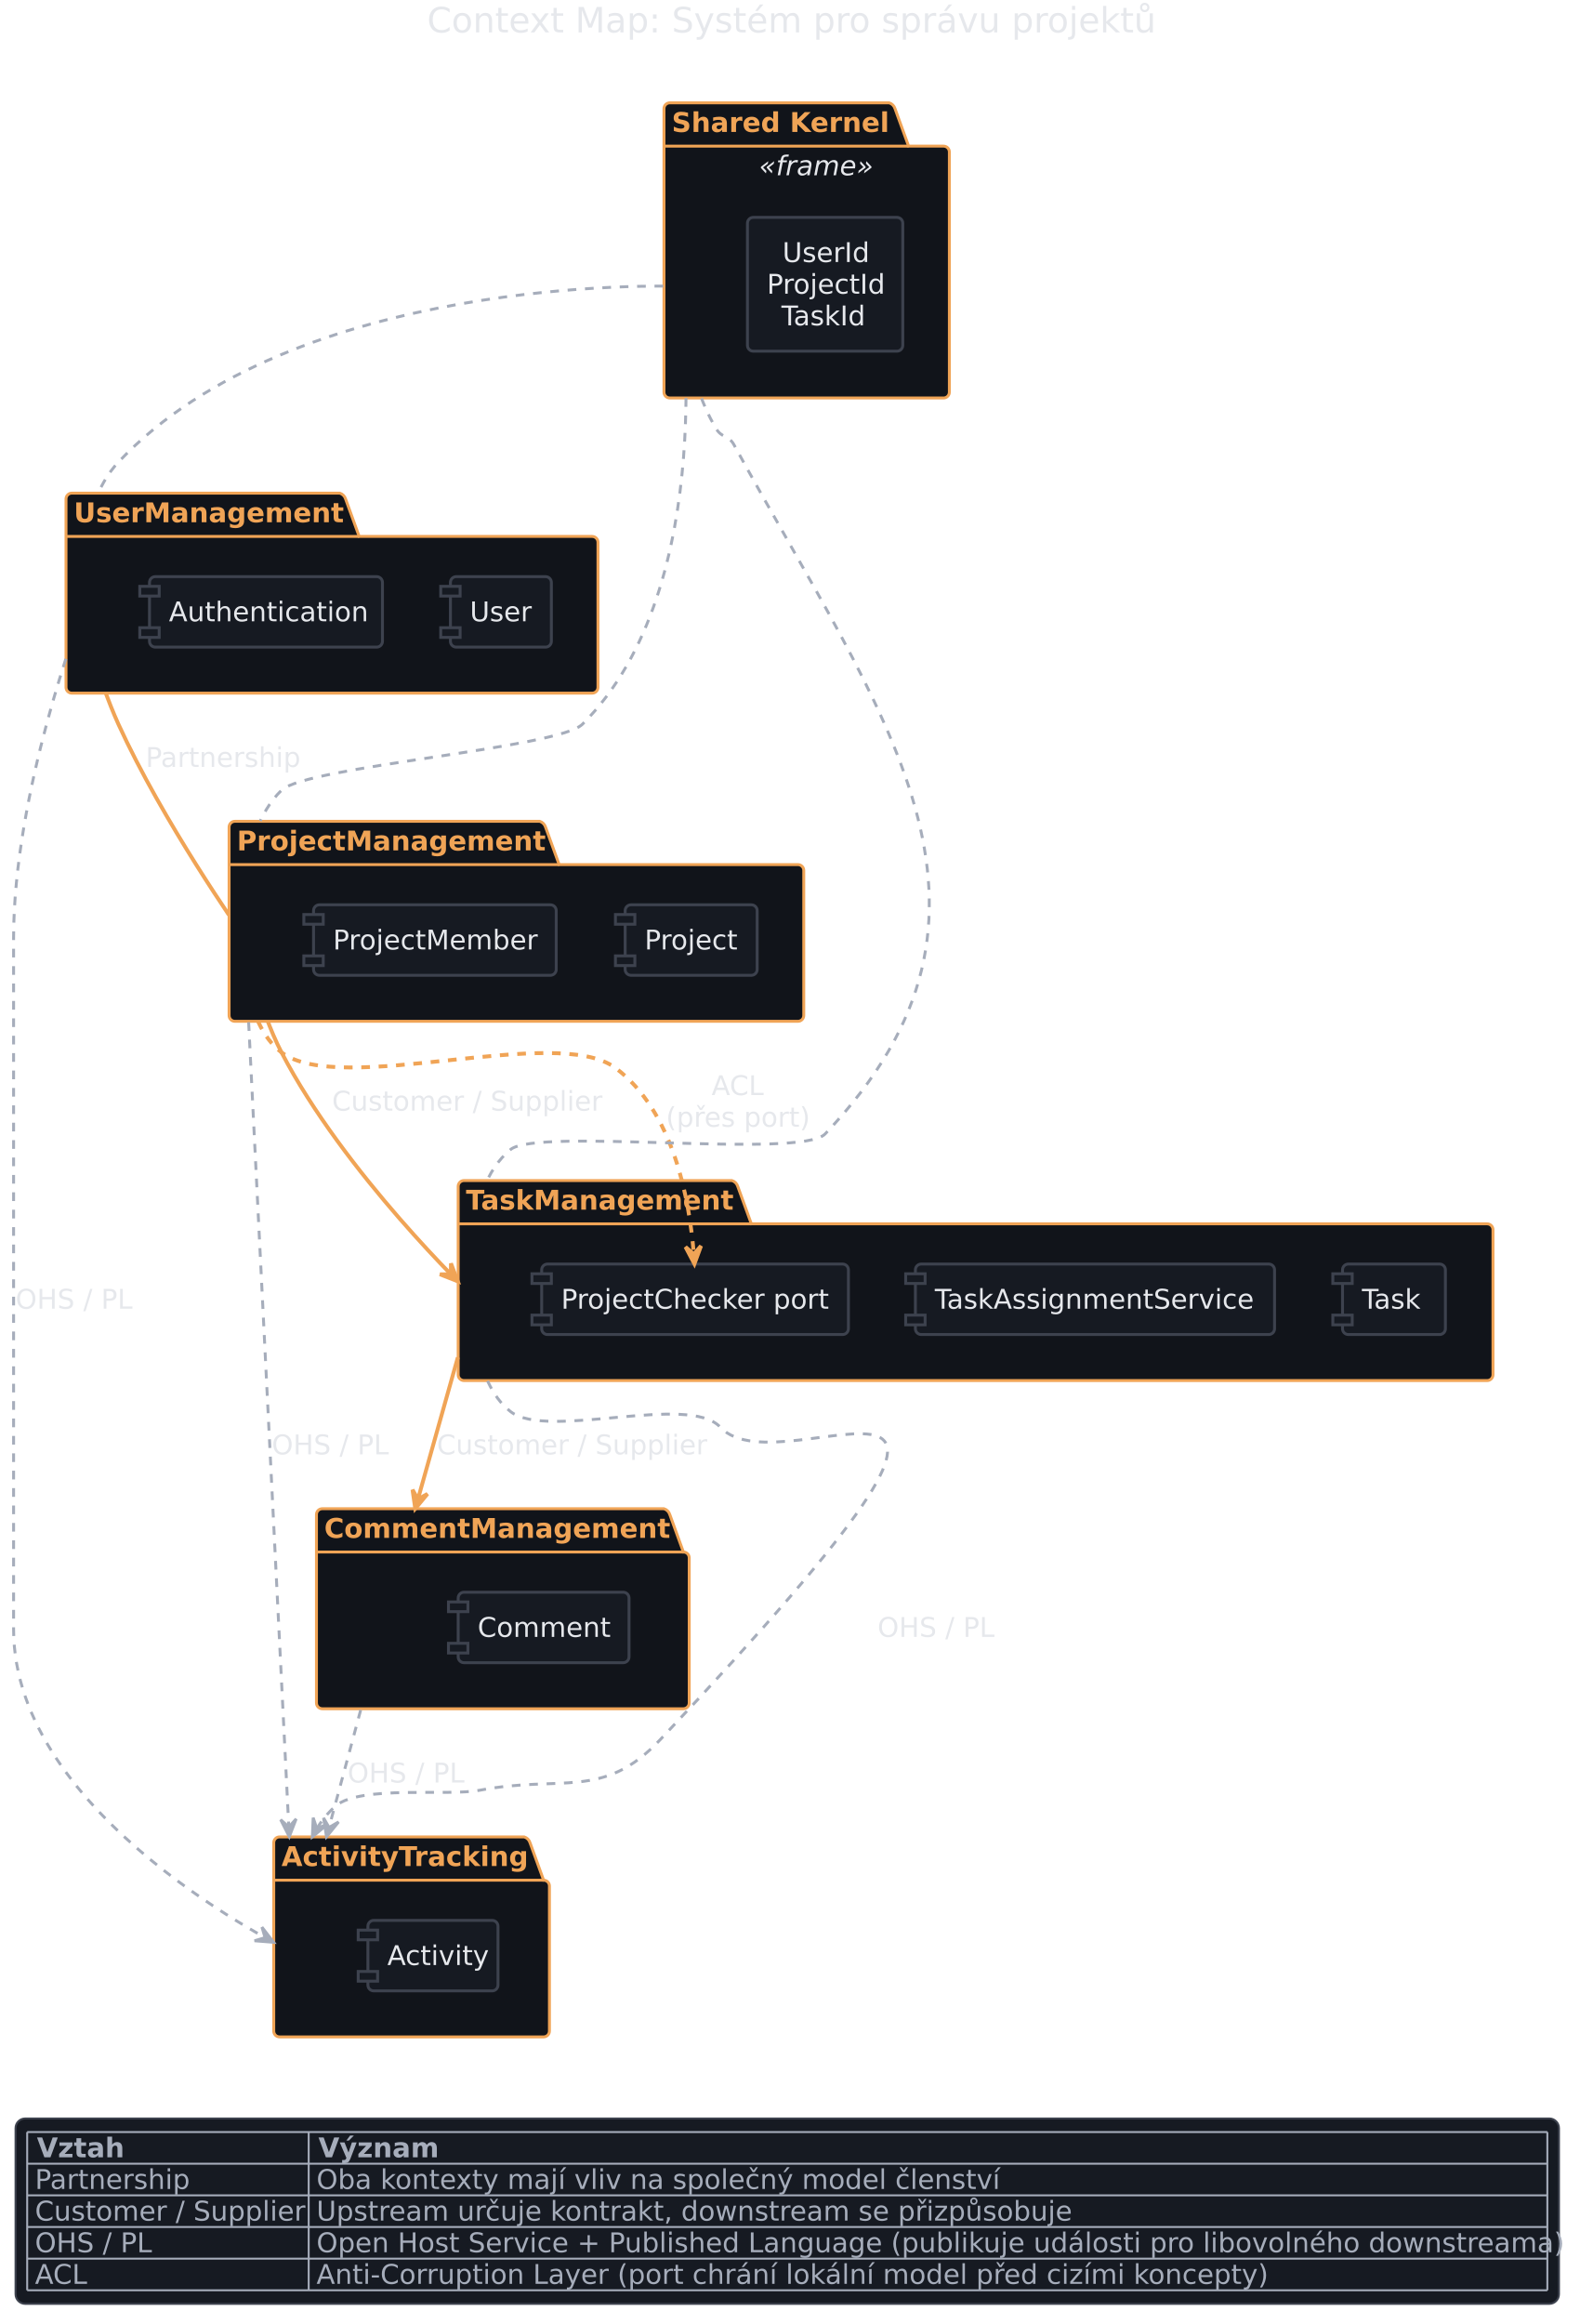
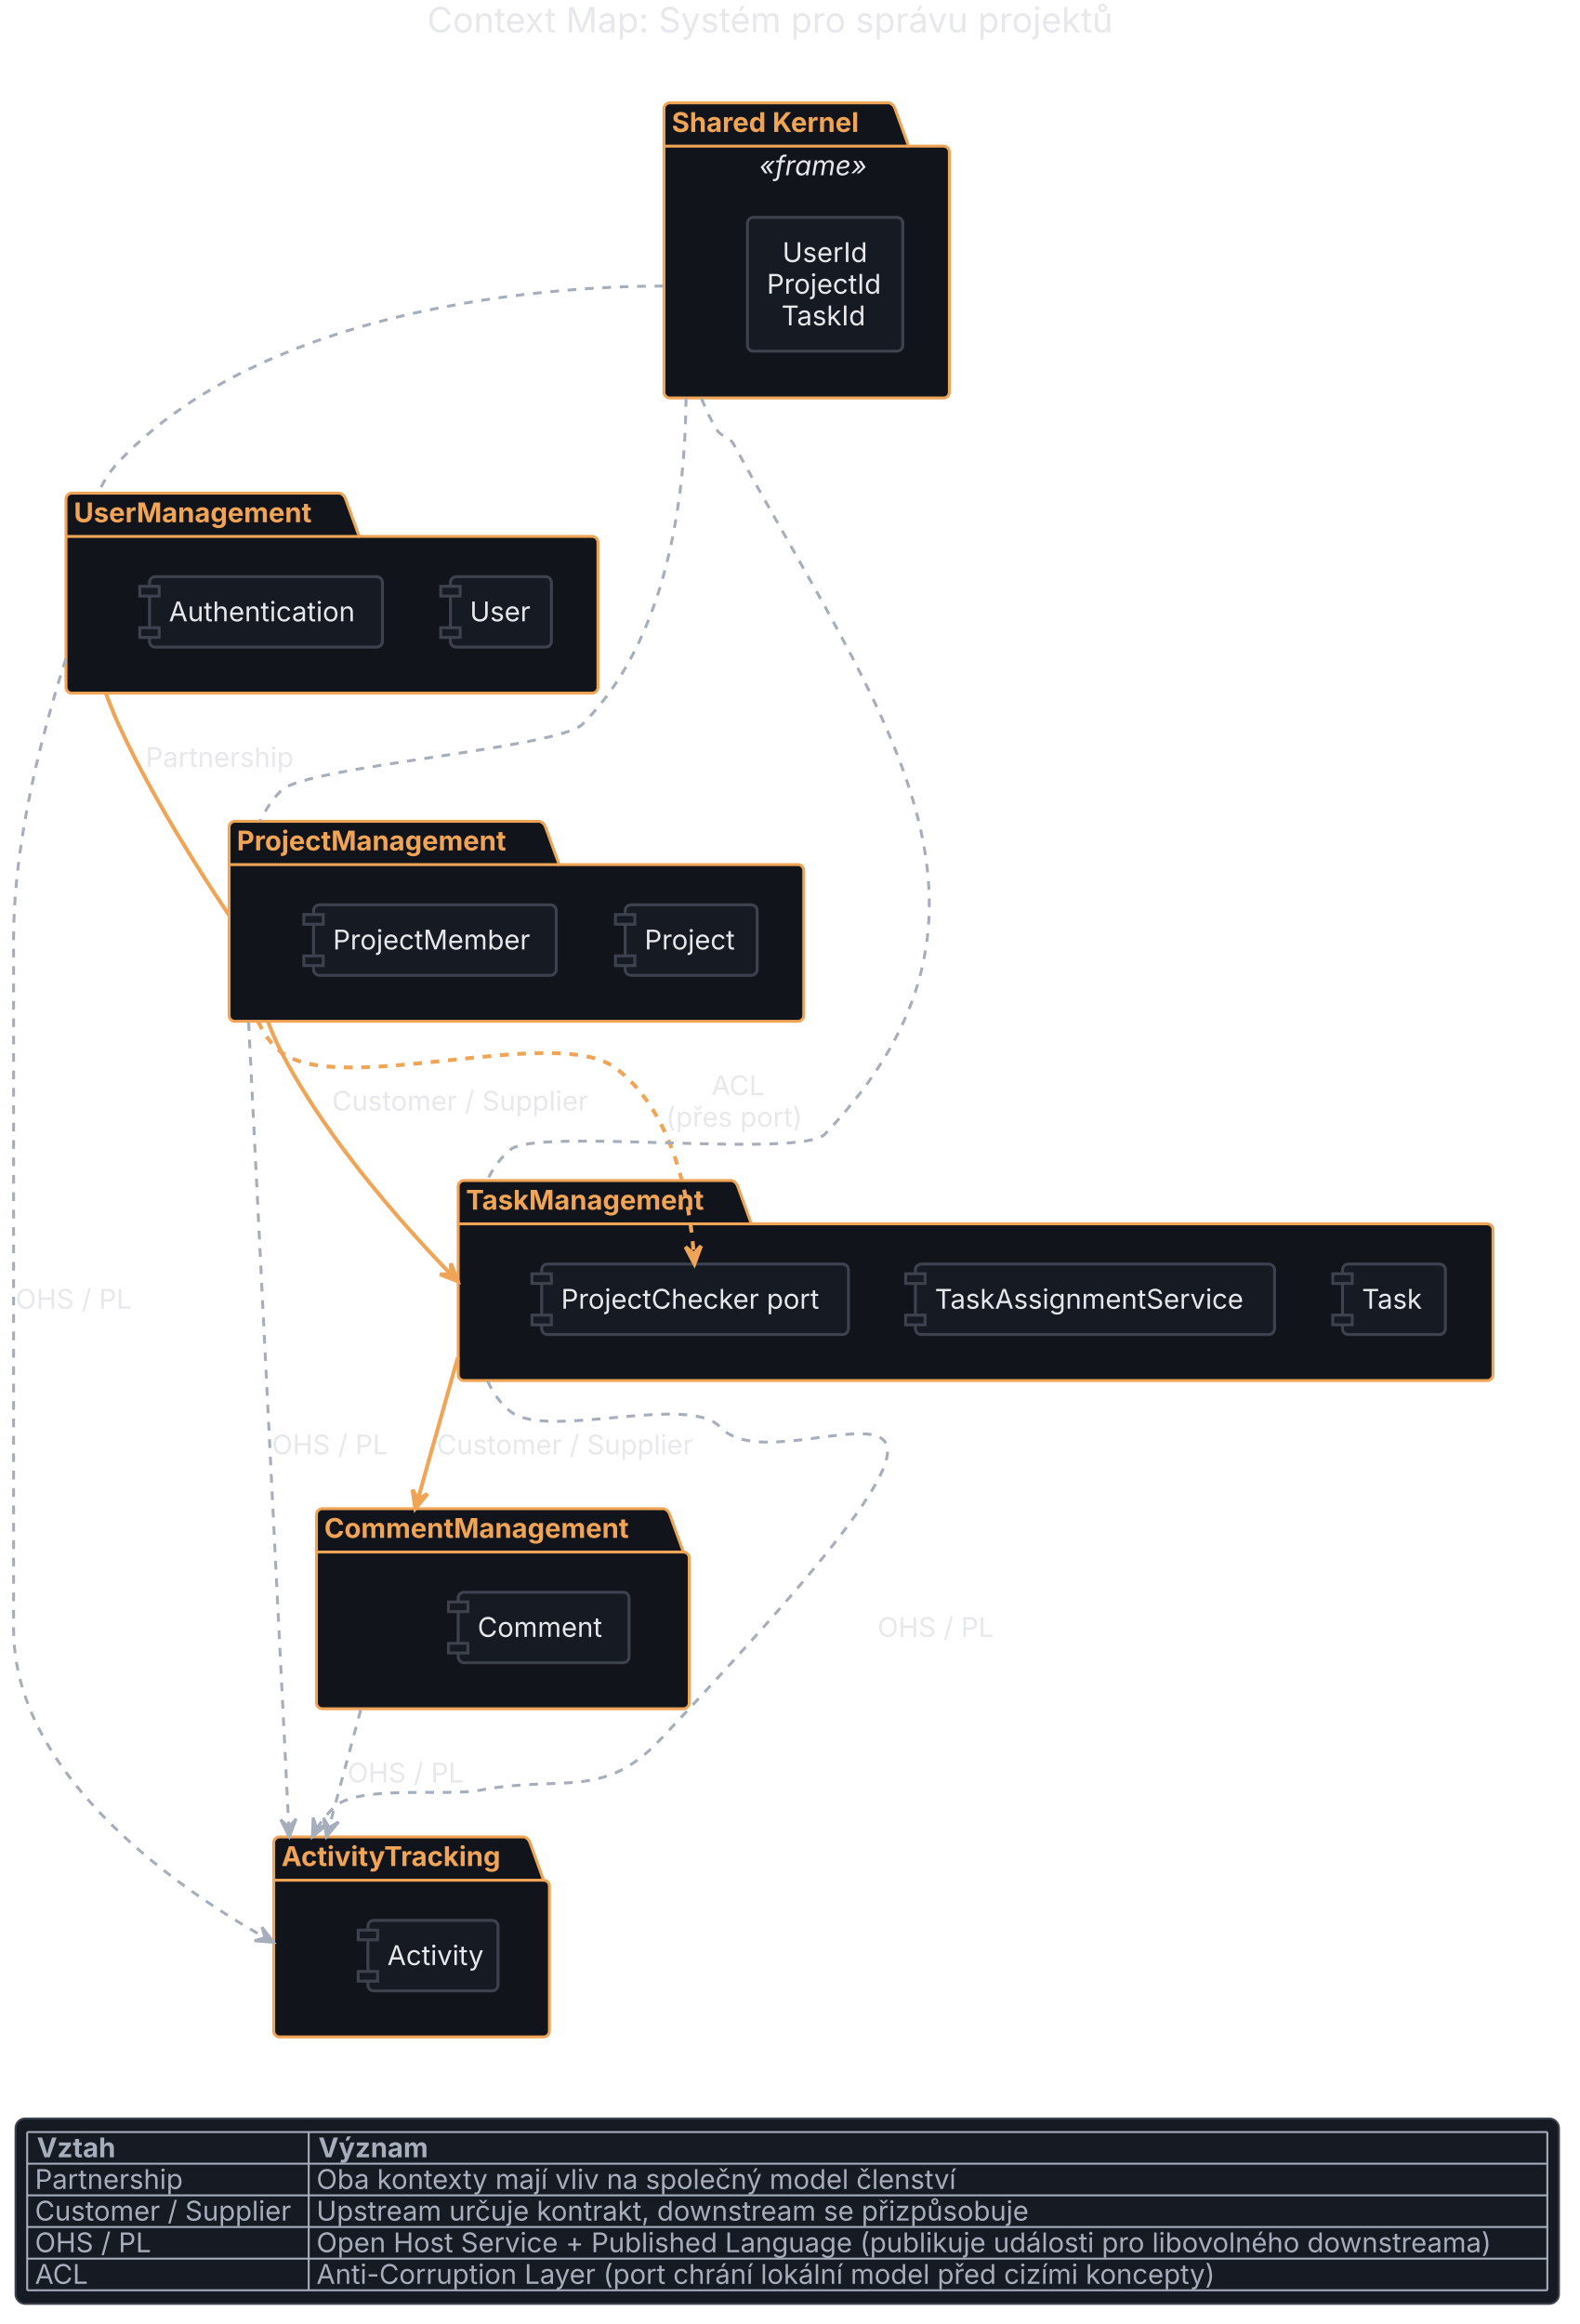
<svg xmlns="http://www.w3.org/2000/svg" contentScriptType="application/ecmascript" contentStyleType="text/css" height="1870.312px" preserveAspectRatio="none" style="width:1271px;height:1870px;background:#11141A;" version="1.1" viewBox="0 0 1271 1870" width="1271.875px" zoomAndPan="magnify">
  <defs />
  <g>
-     <text fill="#E6E8EC" font-family="DejaVu Sans" font-size="28.125" lengthAdjust="spacingAndGlyphs" textLength="581.25" x="343.75" y="26.106">Context Map: Systém pro správu projektů</text>
+     <text fill="#E6E8EC" font-family="Inter, ui-sans-serif, system-ui, -apple-system, sans-serif" font-size="28.125" lengthAdjust="spacingAndGlyphs" textLength="581.25" x="343.75" y="26.106">Context Map: Systém pro správu projektů</text>
    <path d="M539.062,82.739 L715.625,82.739 A7.031,7.031 0 0 1 720.312,87.427 L731.25,117.578 L759.375,117.578 A4.688,4.688 0 0 1 764.062,122.266 L764.062,315.552 A4.688,4.688 0 0 1 759.375,320.239 L539.062,320.239 A4.688,4.688 0 0 1 534.375,315.552 L534.375,87.427 A4.688,4.688 0 0 1 539.062,82.739 " fill="#11141A" style="stroke: #F0A456; stroke-width: 2.344;" />
    <line style="stroke: #F0A456; stroke-width: 2.344;" x1="534.375" x2="731.25" y1="117.578" y2="117.578" />
-     <text fill="#F0A456" font-family="DejaVu Sans" font-size="21.875" font-weight="bold" lengthAdjust="spacingAndGlyphs" textLength="176.562" x="540.625" y="106.169">Shared Kernel</text>
-     <text fill="#E6E8EC" font-family="DejaVu Sans" font-size="21.875" font-style="italic" lengthAdjust="spacingAndGlyphs" textLength="89.062" x="610.938" y="141.008">«frame»</text>
+     <text fill="#F0A456" font-family="Inter, ui-sans-serif, system-ui, -apple-system, sans-serif" font-size="21.875" font-weight="bold" lengthAdjust="spacingAndGlyphs" textLength="176.562" x="540.625" y="106.169">Shared Kernel</text>
+     <text fill="#E6E8EC" font-family="Inter, ui-sans-serif, system-ui, -apple-system, sans-serif" font-size="21.875" font-style="italic" lengthAdjust="spacingAndGlyphs" textLength="89.062" x="610.938" y="141.008">«frame»</text>
    <path d="M57.812,396.802 L273.438,396.802 A7.031,7.031 0 0 1 278.125,401.489 L289.062,431.641 L476.562,431.641 A4.688,4.688 0 0 1 481.25,436.328 L481.25,553.052 A4.688,4.688 0 0 1 476.562,557.739 L57.812,557.739 A4.688,4.688 0 0 1 53.125,553.052 L53.125,401.489 A4.688,4.688 0 0 1 57.812,396.802 " fill="#11141A" style="stroke: #F0A456; stroke-width: 2.344;" />
    <line style="stroke: #F0A456; stroke-width: 2.344;" x1="53.125" x2="289.062" y1="431.641" y2="431.641" />
-     <text fill="#F0A456" font-family="DejaVu Sans" font-size="21.875" font-weight="bold" lengthAdjust="spacingAndGlyphs" textLength="215.625" x="59.375" y="420.232">UserManagement</text>
+     <text fill="#F0A456" font-family="Inter, ui-sans-serif, system-ui, -apple-system, sans-serif" font-size="21.875" font-weight="bold" lengthAdjust="spacingAndGlyphs" textLength="215.625" x="59.375" y="420.232">UserManagement</text>
    <path d="M189.062,660.864 L434.375,660.864 A7.031,7.031 0 0 1 439.062,665.552 L450,695.703 L642.188,695.703 A4.688,4.688 0 0 1 646.875,700.391 L646.875,817.114 A4.688,4.688 0 0 1 642.188,821.802 L189.062,821.802 A4.688,4.688 0 0 1 184.375,817.114 L184.375,665.552 A4.688,4.688 0 0 1 189.062,660.864 " fill="#11141A" style="stroke: #F0A456; stroke-width: 2.344;" />
    <line style="stroke: #F0A456; stroke-width: 2.344;" x1="184.375" x2="450" y1="695.703" y2="695.703" />
-     <text fill="#F0A456" font-family="DejaVu Sans" font-size="21.875" font-weight="bold" lengthAdjust="spacingAndGlyphs" textLength="245.312" x="190.625" y="684.294">ProjectManagement</text>
+     <text fill="#F0A456" font-family="Inter, ui-sans-serif, system-ui, -apple-system, sans-serif" font-size="21.875" font-weight="bold" lengthAdjust="spacingAndGlyphs" textLength="245.312" x="190.625" y="684.294">ProjectManagement</text>
    <path d="M373.438,949.927 L589.062,949.927 A7.031,7.031 0 0 1 593.75,954.614 L604.688,984.766 L1196.875,984.766 A4.688,4.688 0 0 1 1201.562,989.453 L1201.562,1106.177 A4.688,4.688 0 0 1 1196.875,1110.864 L373.438,1110.864 A4.688,4.688 0 0 1 368.75,1106.177 L368.75,954.614 A4.688,4.688 0 0 1 373.438,949.927 " fill="#11141A" style="stroke: #F0A456; stroke-width: 2.344;" />
    <line style="stroke: #F0A456; stroke-width: 2.344;" x1="368.75" x2="604.688" y1="984.766" y2="984.766" />
-     <text fill="#F0A456" font-family="DejaVu Sans" font-size="21.875" font-weight="bold" lengthAdjust="spacingAndGlyphs" textLength="215.625" x="375" y="973.357">TaskManagement</text>
+     <text fill="#F0A456" font-family="Inter, ui-sans-serif, system-ui, -apple-system, sans-serif" font-size="21.875" font-weight="bold" lengthAdjust="spacingAndGlyphs" textLength="215.625" x="375" y="973.357">TaskManagement</text>
    <path d="M259.375,1213.989 L534.375,1213.989 A7.031,7.031 0 0 1 539.062,1218.677 L550,1248.828 L550,1248.828 A4.688,4.688 0 0 1 554.688,1253.516 L554.688,1370.239 A4.688,4.688 0 0 1 550,1374.927 L259.375,1374.927 A4.688,4.688 0 0 1 254.688,1370.239 L254.688,1218.677 A4.688,4.688 0 0 1 259.375,1213.989 " fill="#11141A" style="stroke: #F0A456; stroke-width: 2.344;" />
    <line style="stroke: #F0A456; stroke-width: 2.344;" x1="254.688" x2="550" y1="1248.828" y2="1248.828" />
-     <text fill="#F0A456" font-family="DejaVu Sans" font-size="21.875" font-weight="bold" lengthAdjust="spacingAndGlyphs" textLength="275" x="260.938" y="1237.419">CommentManagement</text>
+     <text fill="#F0A456" font-family="Inter, ui-sans-serif, system-ui, -apple-system, sans-serif" font-size="21.875" font-weight="bold" lengthAdjust="spacingAndGlyphs" textLength="275" x="260.938" y="1237.419">CommentManagement</text>
    <path d="M225,1478.052 L421.875,1478.052 A7.031,7.031 0 0 1 426.562,1482.739 L437.5,1512.891 L437.5,1512.891 A4.688,4.688 0 0 1 442.188,1517.578 L442.188,1634.302 A4.688,4.688 0 0 1 437.5,1638.989 L225,1638.989 A4.688,4.688 0 0 1 220.312,1634.302 L220.312,1482.739 A4.688,4.688 0 0 1 225,1478.052 " fill="#11141A" style="stroke: #F0A456; stroke-width: 2.344;" />
    <line style="stroke: #F0A456; stroke-width: 2.344;" x1="220.312" x2="437.5" y1="1512.891" y2="1512.891" />
-     <text fill="#F0A456" font-family="DejaVu Sans" font-size="21.875" font-weight="bold" lengthAdjust="spacingAndGlyphs" textLength="196.875" x="226.562" y="1501.482">ActivityTracking</text>
+     <text fill="#F0A456" font-family="Inter, ui-sans-serif, system-ui, -apple-system, sans-serif" font-size="21.875" font-weight="bold" lengthAdjust="spacingAndGlyphs" textLength="196.875" x="226.562" y="1501.482">ActivityTracking</text>
    <rect fill="#161A22" height="107.642" rx="4.688" ry="4.688" style="stroke: #3D424E; stroke-width: 2.344;" width="125" x="601.562" y="174.927" />
-     <text fill="#E6E8EC" font-family="DejaVu Sans" font-size="21.875" lengthAdjust="spacingAndGlyphs" textLength="68.75" x="629.688" y="210.857">UserId</text>
-     <text fill="#E6E8EC" font-family="DejaVu Sans" font-size="21.875" lengthAdjust="spacingAndGlyphs" textLength="93.75" x="617.188" y="236.321">ProjectId</text>
-     <text fill="#E6E8EC" font-family="DejaVu Sans" font-size="21.875" lengthAdjust="spacingAndGlyphs" textLength="70.312" x="628.906" y="261.784">TaskId</text>
+     <text fill="#E6E8EC" font-family="Inter, ui-sans-serif, system-ui, -apple-system, sans-serif" font-size="21.875" lengthAdjust="spacingAndGlyphs" textLength="68.75" x="629.688" y="210.857">UserId</text>
+     <text fill="#E6E8EC" font-family="Inter, ui-sans-serif, system-ui, -apple-system, sans-serif" font-size="21.875" lengthAdjust="spacingAndGlyphs" textLength="93.75" x="617.188" y="236.321">ProjectId</text>
+     <text fill="#E6E8EC" font-family="Inter, ui-sans-serif, system-ui, -apple-system, sans-serif" font-size="21.875" lengthAdjust="spacingAndGlyphs" textLength="70.312" x="628.906" y="261.784">TaskId</text>
    <rect fill="#161A22" height="56.714" rx="4.688" ry="4.688" style="stroke: #3D424E; stroke-width: 2.344;" width="81.25" x="362.5" y="463.989" />
    <rect fill="#161A22" height="7.812" style="stroke: #3D424E; stroke-width: 2.344;" width="15.625" x="354.688" y="471.802" />
    <rect fill="#161A22" height="7.812" style="stroke: #3D424E; stroke-width: 2.344;" width="15.625" x="354.688" y="505.078" />
-     <text fill="#E6E8EC" font-family="DejaVu Sans" font-size="21.875" lengthAdjust="spacingAndGlyphs" textLength="50" x="378.125" y="499.919">User</text>
+     <text fill="#E6E8EC" font-family="Inter, ui-sans-serif, system-ui, -apple-system, sans-serif" font-size="21.875" lengthAdjust="spacingAndGlyphs" textLength="50" x="378.125" y="499.919">User</text>
    <rect fill="#161A22" height="56.714" rx="4.688" ry="4.688" style="stroke: #3D424E; stroke-width: 2.344;" width="187.5" x="120.312" y="463.989" />
    <rect fill="#161A22" height="7.812" style="stroke: #3D424E; stroke-width: 2.344;" width="15.625" x="112.5" y="471.802" />
    <rect fill="#161A22" height="7.812" style="stroke: #3D424E; stroke-width: 2.344;" width="15.625" x="112.5" y="505.078" />
-     <text fill="#E6E8EC" font-family="DejaVu Sans" font-size="21.875" lengthAdjust="spacingAndGlyphs" textLength="156.25" x="135.938" y="499.919">Authentication</text>
+     <text fill="#E6E8EC" font-family="Inter, ui-sans-serif, system-ui, -apple-system, sans-serif" font-size="21.875" lengthAdjust="spacingAndGlyphs" textLength="156.25" x="135.938" y="499.919">Authentication</text>
    <rect fill="#161A22" height="56.714" rx="4.688" ry="4.688" style="stroke: #3D424E; stroke-width: 2.344;" width="106.25" x="503.125" y="728.052" />
    <rect fill="#161A22" height="7.812" style="stroke: #3D424E; stroke-width: 2.344;" width="15.625" x="495.312" y="735.864" />
    <rect fill="#161A22" height="7.812" style="stroke: #3D424E; stroke-width: 2.344;" width="15.625" x="495.312" y="769.141" />
-     <text fill="#E6E8EC" font-family="DejaVu Sans" font-size="21.875" lengthAdjust="spacingAndGlyphs" textLength="75" x="518.75" y="763.982">Project</text>
+     <text fill="#E6E8EC" font-family="Inter, ui-sans-serif, system-ui, -apple-system, sans-serif" font-size="21.875" lengthAdjust="spacingAndGlyphs" textLength="75" x="518.75" y="763.982">Project</text>
    <rect fill="#161A22" height="56.714" rx="4.688" ry="4.688" style="stroke: #3D424E; stroke-width: 2.344;" width="195.312" x="252.344" y="728.052" />
    <rect fill="#161A22" height="7.812" style="stroke: #3D424E; stroke-width: 2.344;" width="15.625" x="244.531" y="735.864" />
    <rect fill="#161A22" height="7.812" style="stroke: #3D424E; stroke-width: 2.344;" width="15.625" x="244.531" y="769.141" />
-     <text fill="#E6E8EC" font-family="DejaVu Sans" font-size="21.875" lengthAdjust="spacingAndGlyphs" textLength="164.062" x="267.969" y="763.982">ProjectMember</text>
+     <text fill="#E6E8EC" font-family="Inter, ui-sans-serif, system-ui, -apple-system, sans-serif" font-size="21.875" lengthAdjust="spacingAndGlyphs" textLength="164.062" x="267.969" y="763.982">ProjectMember</text>
    <rect fill="#161A22" height="56.714" rx="4.688" ry="4.688" style="stroke: #3D424E; stroke-width: 2.344;" width="82.812" x="1080.469" y="1017.114" />
    <rect fill="#161A22" height="7.812" style="stroke: #3D424E; stroke-width: 2.344;" width="15.625" x="1072.656" y="1024.927" />
    <rect fill="#161A22" height="7.812" style="stroke: #3D424E; stroke-width: 2.344;" width="15.625" x="1072.656" y="1058.203" />
-     <text fill="#E6E8EC" font-family="DejaVu Sans" font-size="21.875" lengthAdjust="spacingAndGlyphs" textLength="51.562" x="1096.094" y="1053.044">Task</text>
+     <text fill="#E6E8EC" font-family="Inter, ui-sans-serif, system-ui, -apple-system, sans-serif" font-size="21.875" lengthAdjust="spacingAndGlyphs" textLength="51.562" x="1096.094" y="1053.044">Task</text>
    <rect fill="#161A22" height="56.714" rx="4.688" ry="4.688" style="stroke: #3D424E; stroke-width: 2.344;" width="289.062" x="736.719" y="1017.114" />
    <rect fill="#161A22" height="7.812" style="stroke: #3D424E; stroke-width: 2.344;" width="15.625" x="728.906" y="1024.927" />
    <rect fill="#161A22" height="7.812" style="stroke: #3D424E; stroke-width: 2.344;" width="15.625" x="728.906" y="1058.203" />
-     <text fill="#E6E8EC" font-family="DejaVu Sans" font-size="21.875" lengthAdjust="spacingAndGlyphs" textLength="257.812" x="752.344" y="1053.044">TaskAssignmentService</text>
+     <text fill="#E6E8EC" font-family="Inter, ui-sans-serif, system-ui, -apple-system, sans-serif" font-size="21.875" lengthAdjust="spacingAndGlyphs" textLength="257.812" x="752.344" y="1053.044">TaskAssignmentService</text>
    <rect fill="#161A22" height="56.714" rx="4.688" ry="4.688" style="stroke: #3D424E; stroke-width: 2.344;" width="246.875" x="435.938" y="1017.114" />
    <rect fill="#161A22" height="7.812" style="stroke: #3D424E; stroke-width: 2.344;" width="15.625" x="428.125" y="1024.927" />
    <rect fill="#161A22" height="7.812" style="stroke: #3D424E; stroke-width: 2.344;" width="15.625" x="428.125" y="1058.203" />
-     <text fill="#E6E8EC" font-family="DejaVu Sans" font-size="21.875" lengthAdjust="spacingAndGlyphs" textLength="215.625" x="451.562" y="1053.044">ProjectChecker port</text>
+     <text fill="#E6E8EC" font-family="Inter, ui-sans-serif, system-ui, -apple-system, sans-serif" font-size="21.875" lengthAdjust="spacingAndGlyphs" textLength="215.625" x="451.562" y="1053.044">ProjectChecker port</text>
    <rect fill="#161A22" height="56.714" rx="4.688" ry="4.688" style="stroke: #3D424E; stroke-width: 2.344;" width="137.5" x="368.75" y="1281.177" />
    <rect fill="#161A22" height="7.812" style="stroke: #3D424E; stroke-width: 2.344;" width="15.625" x="360.938" y="1288.989" />
    <rect fill="#161A22" height="7.812" style="stroke: #3D424E; stroke-width: 2.344;" width="15.625" x="360.938" y="1322.266" />
-     <text fill="#E6E8EC" font-family="DejaVu Sans" font-size="21.875" lengthAdjust="spacingAndGlyphs" textLength="106.25" x="384.375" y="1317.107">Comment</text>
+     <text fill="#E6E8EC" font-family="Inter, ui-sans-serif, system-ui, -apple-system, sans-serif" font-size="21.875" lengthAdjust="spacingAndGlyphs" textLength="106.25" x="384.375" y="1317.107">Comment</text>
    <rect fill="#161A22" height="56.714" rx="4.688" ry="4.688" style="stroke: #3D424E; stroke-width: 2.344;" width="104.688" x="296.094" y="1545.239" />
    <rect fill="#161A22" height="7.812" style="stroke: #3D424E; stroke-width: 2.344;" width="15.625" x="288.281" y="1553.052" />
    <rect fill="#161A22" height="7.812" style="stroke: #3D424E; stroke-width: 2.344;" width="15.625" x="288.281" y="1586.328" />
-     <text fill="#E6E8EC" font-family="DejaVu Sans" font-size="21.875" lengthAdjust="spacingAndGlyphs" textLength="73.438" x="311.719" y="1581.169">Activity</text>
+     <text fill="#E6E8EC" font-family="Inter, ui-sans-serif, system-ui, -apple-system, sans-serif" font-size="21.875" lengthAdjust="spacingAndGlyphs" textLength="73.438" x="311.719" y="1581.169">Activity</text>
    <path d="M85.214,557.906 C85.271,558.06 85.327,558.214 85.384,558.368 C85.497,558.676 85.611,558.983 85.725,559.291 C85.953,559.906 86.183,560.521 86.414,561.136 C87.339,563.595 88.286,566.049 89.255,568.483 C91.193,573.352 93.217,578.142 95.312,582.739 C113.141,621.849 137.527,663.395 157.935,695.843 C168.14,712.066 177.349,726.015 184.247,736.247 " fill="none" id="UM-PM" style="stroke: #F0A456; stroke-width: 3.125;" />
-     <text fill="#E6E8EC" font-family="DejaVu Sans" font-size="21.875" lengthAdjust="spacingAndGlyphs" textLength="123.438" x="117.188" y="617.107">Partnership</text>
+     <text fill="#E6E8EC" font-family="Inter, ui-sans-serif, system-ui, -apple-system, sans-serif" font-size="21.875" lengthAdjust="spacingAndGlyphs" textLength="123.438" x="117.188" y="617.107">Partnership</text>
    <path d="M215.536,821.876 C216.003,823.098 216.479,824.32 216.963,825.539 C217.931,827.977 218.932,830.405 219.966,832.808 C222.035,837.613 224.234,842.317 226.562,846.802 C251.797,895.411 289.664,943.864 321.615,980.538 C337.591,998.875 352.087,1014.267 362.786,1025.262 C364.124,1026.636 365.402,1027.941 366.616,1029.175 C367.223,1029.792 367.814,1030.391 368.389,1030.972 " fill="none" id="PM-&gt;TM" style="stroke: #F0A456; stroke-width: 3.125;" />
    <polygon fill="#F0A456" points="368.389,1030.972,362.943,1016.579,362.895,1025.418,354.056,1025.37,368.389,1030.972" style="stroke: #F0A456; stroke-width: 3.125;" />
-     <text fill="#E6E8EC" font-family="DejaVu Sans" font-size="21.875" lengthAdjust="spacingAndGlyphs" textLength="214.062" x="267.188" y="893.669">Customer / Supplier</text>
+     <text fill="#E6E8EC" font-family="Inter, ui-sans-serif, system-ui, -apple-system, sans-serif" font-size="21.875" lengthAdjust="spacingAndGlyphs" textLength="214.062" x="267.188" y="893.669">Customer / Supplier</text>
    <path d="M368.472,1092.198 C368.255,1092.968 368.037,1093.746 367.816,1094.53 C367.375,1096.098 366.925,1097.693 366.469,1099.314 C365.557,1102.556 364.616,1105.899 363.65,1109.328 C361.719,1116.188 359.691,1123.395 357.597,1130.834 C353.409,1145.711 348.961,1161.515 344.514,1177.317 C342.29,1185.219 340.066,1193.12 337.875,1200.905 C336.779,1204.797 335.692,1208.661 334.617,1212.481 C334.483,1212.958 334.348,1213.435 334.214,1213.911 " fill="none" id="TM-&gt;CM" style="stroke: #F0A456; stroke-width: 3.125;" />
    <polygon fill="#F0A456" points="334.214,1213.911,344.04,1202.068,336.331,1206.391,332.008,1198.681,334.214,1213.911" style="stroke: #F0A456; stroke-width: 3.125;" />
-     <text fill="#E6E8EC" font-family="DejaVu Sans" font-size="21.875" lengthAdjust="spacingAndGlyphs" textLength="214.062" x="351.562" y="1170.232">Customer / Supplier</text>
+     <text fill="#E6E8EC" font-family="Inter, ui-sans-serif, system-ui, -apple-system, sans-serif" font-size="21.875" lengthAdjust="spacingAndGlyphs" textLength="214.062" x="351.562" y="1170.232">Customer / Supplier</text>
    <path d="M207.703,821.859 C207.768,822.003 207.833,822.148 207.899,822.292 C208.031,822.58 208.164,822.868 208.298,823.155 C212.607,832.336 218.504,840.704 226.562,846.802 C274.234,882.88 447.406,823.536 495.312,859.302 C542.156,894.27 554.953,965.833 558.328,1008.786 " fill="none" id="PM-&gt;PC" style="stroke: #F0A456; stroke-width: 3.125; stroke-dasharray: 7.0,7.0;" />
    <polygon fill="#F0A456" points="558.875,1016.974,564.187,1002.531,558.361,1009.178,551.714,1003.353,558.875,1016.974" style="stroke: #F0A456; stroke-width: 3.125;" />
-     <text fill="#E6E8EC" font-family="DejaVu Sans" font-size="21.875" lengthAdjust="spacingAndGlyphs" textLength="40.625" x="572.656" y="881.169">ACL</text>
-     <text fill="#E6E8EC" font-family="DejaVu Sans" font-size="21.875" lengthAdjust="spacingAndGlyphs" textLength="114.062" x="535.938" y="906.633">(přes port)</text>
+     <text fill="#E6E8EC" font-family="Inter, ui-sans-serif, system-ui, -apple-system, sans-serif" font-size="21.875" lengthAdjust="spacingAndGlyphs" textLength="40.625" x="572.656" y="881.169">ACL</text>
+     <text fill="#E6E8EC" font-family="Inter, ui-sans-serif, system-ui, -apple-system, sans-serif" font-size="21.875" lengthAdjust="spacingAndGlyphs" textLength="114.062" x="535.938" y="906.633">(přes port)</text>
    <path d="M52.991,530.163 C52.901,530.442 52.81,530.723 52.72,531.005 C52.538,531.569 52.355,532.138 52.171,532.712 C50.699,537.308 49.154,542.24 47.562,547.468 C44.376,557.924 41,569.568 37.637,582.089 C24.184,632.173 10.938,696.294 10.938,754.614 C10.938,754.614 10.938,754.614 10.938,1310.864 C10.938,1386.458 65.82,1450.852 121.561,1496.759 C149.431,1519.712 177.515,1538.043 199.061,1550.841 C204.447,1554.04 209.425,1556.894 213.888,1559.388 C216.12,1560.634 218.224,1561.791 220.185,1562.856 " fill="none" id="UM-&gt;AT" style="stroke: #A6ADBB; stroke-width: 2.344; stroke-dasharray: 7.0,7.0;" />
    <polygon fill="#A6ADBB" points="220.185,1562.856,210.809,1550.653,213.319,1559.128,204.844,1561.639,220.185,1562.856" style="stroke: #A6ADBB; stroke-width: 2.344;" />
-     <text fill="#E6E8EC" font-family="DejaVu Sans" font-size="21.875" lengthAdjust="spacingAndGlyphs" textLength="92.188" x="12.5" y="1053.044">OHS / PL</text>
+     <text fill="#E6E8EC" font-family="Inter, ui-sans-serif, system-ui, -apple-system, sans-serif" font-size="21.875" lengthAdjust="spacingAndGlyphs" textLength="92.188" x="12.5" y="1053.044">OHS / PL</text>
    <path d="M200.102,822.516 C200.147,823.413 200.192,824.317 200.238,825.229 C200.42,828.878 200.608,832.65 200.803,836.542 C201.58,852.107 202.451,869.569 203.398,888.547 C207.188,964.458 212.188,1064.637 217.188,1164.812 C222.188,1264.986 227.188,1365.158 230.977,1441.056 C231.45,1450.543 231.905,1459.651 232.338,1468.332 C232.447,1470.503 232.554,1472.647 232.659,1474.763 C232.712,1475.821 232.765,1476.872 232.817,1477.917 " fill="none" id="PM-&gt;AT" style="stroke: #A6ADBB; stroke-width: 2.344; stroke-dasharray: 7.0,7.0;" />
    <polygon fill="#A6ADBB" points="232.817,1477.917,238.358,1463.56,232.427,1470.114,225.873,1464.183,232.817,1477.917" style="stroke: #A6ADBB; stroke-width: 2.344;" />
-     <text fill="#E6E8EC" font-family="DejaVu Sans" font-size="21.875" lengthAdjust="spacingAndGlyphs" textLength="92.188" x="218.75" y="1170.232">OHS / PL</text>
+     <text fill="#E6E8EC" font-family="Inter, ui-sans-serif, system-ui, -apple-system, sans-serif" font-size="21.875" lengthAdjust="spacingAndGlyphs" textLength="92.188" x="218.75" y="1170.232">OHS / PL</text>
    <path d="M392.423,1111.163 C392.554,1111.452 392.686,1111.741 392.821,1112.028 C397.112,1121.232 402.965,1129.657 410.938,1135.864 C440.609,1158.958 554.094,1120.817 579.688,1148.364 C631.016,1203.646 881.297,1028.552 531.25,1399.927 C485.25,1448.724 451.781,1427.88 385.938,1440.552 C360.562,1445.442 290,1436.317 270.312,1453.052 C265.26,1457.347 260.95,1462.343 257.276,1467.807 C255.44,1470.54 253.763,1473.389 252.231,1476.326 C252.04,1476.693 251.851,1477.062 251.664,1477.432 C251.57,1477.617 251.477,1477.802 251.385,1477.987 " fill="none" id="TM-&gt;AT" style="stroke: #A6ADBB; stroke-width: 2.344; stroke-dasharray: 7.0,7.0;" />
    <polygon fill="#A6ADBB" points="251.385,1477.987,263.244,1468.18,254.865,1470.993,252.053,1462.613,251.385,1477.987" style="stroke: #A6ADBB; stroke-width: 2.344;" />
-     <text fill="#E6E8EC" font-family="DejaVu Sans" font-size="21.875" lengthAdjust="spacingAndGlyphs" textLength="92.188" x="706.25" y="1317.107">OHS / PL</text>
+     <text fill="#E6E8EC" font-family="Inter, ui-sans-serif, system-ui, -apple-system, sans-serif" font-size="21.875" lengthAdjust="spacingAndGlyphs" textLength="92.188" x="706.25" y="1317.107">OHS / PL</text>
    <path d="M290.27,1375.979 C290.036,1376.847 289.8,1377.721 289.564,1378.599 C289.09,1380.355 288.612,1382.132 288.128,1383.926 C287.161,1387.515 286.174,1391.177 285.172,1394.896 C281.162,1409.773 276.903,1425.577 272.644,1441.38 C270.515,1449.281 268.386,1457.182 266.288,1464.967 C265.239,1468.86 264.198,1472.723 263.168,1476.543 C263.039,1477.021 262.911,1477.497 262.783,1477.974 " fill="none" id="CM-&gt;AT" style="stroke: #A6ADBB; stroke-width: 2.344; stroke-dasharray: 7.0,7.0;" />
    <polygon fill="#A6ADBB" points="262.783,1477.974,272.477,1466.022,264.815,1470.43,260.407,1462.769,262.783,1477.974" style="stroke: #A6ADBB; stroke-width: 2.344;" />
-     <text fill="#E6E8EC" font-family="DejaVu Sans" font-size="21.875" lengthAdjust="spacingAndGlyphs" textLength="92.188" x="279.688" y="1434.294">OHS / PL</text>
+     <text fill="#E6E8EC" font-family="Inter, ui-sans-serif, system-ui, -apple-system, sans-serif" font-size="21.875" lengthAdjust="spacingAndGlyphs" textLength="92.188" x="279.688" y="1434.294">OHS / PL</text>
    <path d="M533.748,230.19 C532.692,230.187 531.578,230.187 530.406,230.19 C521.033,230.211 507.994,230.427 492.167,231.166 C460.513,232.643 417.704,236.211 370.748,244.495 C276.836,261.063 166.336,296.497 95.312,371.802 C90.793,376.595 86.933,381.968 83.638,387.712 C81.991,390.583 80.485,393.547 79.109,396.577 " fill="none" id="SK-UM" style="stroke: #A6ADBB; stroke-width: 2.344; stroke-dasharray: 7.0,7.0;" />
    <path d="M552.095,320.322 C552.091,320.83 552.087,321.34 552.083,321.851 C552.065,323.895 552.038,325.962 552.001,328.048 C551.927,332.222 551.814,336.478 551.657,340.807 C551.343,349.464 550.851,358.41 550.139,367.56 C544.441,440.755 524.641,526.981 468.75,582.739 C449.25,602.192 246.328,616.661 226.562,635.864 C221.838,640.454 217.822,645.674 214.413,651.303 C212.709,654.118 211.156,657.035 209.742,660.027 C209.653,660.214 209.565,660.401 209.478,660.589 " fill="none" id="SK-PM" style="stroke: #A6ADBB; stroke-width: 2.344; stroke-dasharray: 7.0,7.0;" />
    <path d="M564.607,320.562 C564.681,320.754 564.755,320.946 564.83,321.138 C565.128,321.904 565.431,322.669 565.739,323.431 C566.356,324.955 566.992,326.469 567.649,327.971 C570.277,333.98 573.234,339.792 576.562,345.239 C580.922,352.38 586.609,350.396 590.625,357.739 C709.875,575.958 835.516,732.302 664.062,912.427 C644.641,932.817 432.703,907.052 410.938,924.927 C405.846,929.108 401.552,934.019 397.937,939.419 C396.13,942.12 394.492,944.943 393.01,947.859 C392.825,948.224 392.642,948.59 392.461,948.957 C392.371,949.141 392.281,949.325 392.192,949.509 " fill="none" id="SK-TM" style="stroke: #A6ADBB; stroke-width: 2.344; stroke-dasharray: 7.0,7.0;" />
    <rect fill="#161A22" height="149.194" rx="7.812" ry="7.812" style="stroke: #3D424E; stroke-width: 1.562;" width="1242.188" x="12.5" y="1704.614" />
-     <text fill="#A6ADBB" font-family="DejaVu Sans" font-size="21.875" font-weight="bold" lengthAdjust="spacingAndGlyphs" textLength="70.312" x="29.688" y="1735.857">Vztah</text>
-     <text fill="#A6ADBB" font-family="DejaVu Sans" font-size="21.875" font-weight="bold" lengthAdjust="spacingAndGlyphs" textLength="96.875" x="256.25" y="1735.857">Význam</text>
-     <text fill="#A6ADBB" font-family="DejaVu Sans" font-size="21.875" lengthAdjust="spacingAndGlyphs" textLength="123.438" x="28.125" y="1761.321">Partnership</text>
-     <text fill="#A6ADBB" font-family="DejaVu Sans" font-size="21.875" lengthAdjust="spacingAndGlyphs" textLength="525" x="254.688" y="1761.321">Oba kontexty mají vliv na společný model členství</text>
-     <text fill="#A6ADBB" font-family="DejaVu Sans" font-size="21.875" lengthAdjust="spacingAndGlyphs" textLength="214.062" x="28.125" y="1786.784">Customer / Supplier</text>
-     <text fill="#A6ADBB" font-family="DejaVu Sans" font-size="21.875" lengthAdjust="spacingAndGlyphs" textLength="600" x="254.688" y="1786.784">Upstream určuje kontrakt, downstream se přizpůsobuje</text>
-     <text fill="#A6ADBB" font-family="DejaVu Sans" font-size="21.875" lengthAdjust="spacingAndGlyphs" textLength="92.188" x="28.125" y="1812.248">OHS / PL</text>
-     <text fill="#A6ADBB" font-family="DejaVu Sans" font-size="21.875" lengthAdjust="spacingAndGlyphs" textLength="984.375" x="254.688" y="1812.248">Open Host Service + Published Language (publikuje události pro libovolného downstreama)</text>
-     <text fill="#A6ADBB" font-family="DejaVu Sans" font-size="21.875" lengthAdjust="spacingAndGlyphs" textLength="40.625" x="28.125" y="1837.712">ACL</text>
-     <text fill="#A6ADBB" font-family="DejaVu Sans" font-size="21.875" lengthAdjust="spacingAndGlyphs" textLength="737.5" x="254.688" y="1837.712">Anti-Corruption Layer (port chrání lokální model před cizími koncepty)</text>
+     <text fill="#A6ADBB" font-family="Inter, ui-sans-serif, system-ui, -apple-system, sans-serif" font-size="21.875" font-weight="bold" lengthAdjust="spacingAndGlyphs" textLength="70.312" x="29.688" y="1735.857">Vztah</text>
+     <text fill="#A6ADBB" font-family="Inter, ui-sans-serif, system-ui, -apple-system, sans-serif" font-size="21.875" font-weight="bold" lengthAdjust="spacingAndGlyphs" textLength="96.875" x="256.25" y="1735.857">Význam</text>
+     <text fill="#A6ADBB" font-family="Inter, ui-sans-serif, system-ui, -apple-system, sans-serif" font-size="21.875" lengthAdjust="spacingAndGlyphs" textLength="123.438" x="28.125" y="1761.321">Partnership</text>
+     <text fill="#A6ADBB" font-family="Inter, ui-sans-serif, system-ui, -apple-system, sans-serif" font-size="21.875" lengthAdjust="spacingAndGlyphs" textLength="525" x="254.688" y="1761.321">Oba kontexty mají vliv na společný model členství</text>
+     <text fill="#A6ADBB" font-family="Inter, ui-sans-serif, system-ui, -apple-system, sans-serif" font-size="21.875" lengthAdjust="spacingAndGlyphs" textLength="214.062" x="28.125" y="1786.784">Customer / Supplier</text>
+     <text fill="#A6ADBB" font-family="Inter, ui-sans-serif, system-ui, -apple-system, sans-serif" font-size="21.875" lengthAdjust="spacingAndGlyphs" textLength="600" x="254.688" y="1786.784">Upstream určuje kontrakt, downstream se přizpůsobuje</text>
+     <text fill="#A6ADBB" font-family="Inter, ui-sans-serif, system-ui, -apple-system, sans-serif" font-size="21.875" lengthAdjust="spacingAndGlyphs" textLength="92.188" x="28.125" y="1812.248">OHS / PL</text>
+     <text fill="#A6ADBB" font-family="Inter, ui-sans-serif, system-ui, -apple-system, sans-serif" font-size="21.875" lengthAdjust="spacingAndGlyphs" textLength="984.375" x="254.688" y="1812.248">Open Host Service + Published Language (publikuje události pro libovolného downstreama)</text>
+     <text fill="#A6ADBB" font-family="Inter, ui-sans-serif, system-ui, -apple-system, sans-serif" font-size="21.875" lengthAdjust="spacingAndGlyphs" textLength="40.625" x="28.125" y="1837.712">ACL</text>
+     <text fill="#A6ADBB" font-family="Inter, ui-sans-serif, system-ui, -apple-system, sans-serif" font-size="21.875" lengthAdjust="spacingAndGlyphs" textLength="737.5" x="254.688" y="1837.712">Anti-Corruption Layer (port chrání lokální model před cizími koncepty)</text>
    <line style="stroke: #A6ADBB; stroke-width: 1.562;" x1="21.875" x2="1245.312" y1="1715.552" y2="1715.552" />
    <line style="stroke: #A6ADBB; stroke-width: 1.562;" x1="21.875" x2="1245.312" y1="1741.016" y2="1741.016" />
    <line style="stroke: #A6ADBB; stroke-width: 1.562;" x1="21.875" x2="1245.312" y1="1766.479" y2="1766.479" />
    <line style="stroke: #A6ADBB; stroke-width: 1.562;" x1="21.875" x2="1245.312" y1="1791.943" y2="1791.943" />
    <line style="stroke: #A6ADBB; stroke-width: 1.562;" x1="21.875" x2="1245.312" y1="1817.407" y2="1817.407" />
    <line style="stroke: #A6ADBB; stroke-width: 1.562;" x1="21.875" x2="1245.312" y1="1842.871" y2="1842.871" />
    <line style="stroke: #A6ADBB; stroke-width: 1.562;" x1="21.875" x2="21.875" y1="1715.552" y2="1842.871" />
    <line style="stroke: #A6ADBB; stroke-width: 1.562;" x1="248.438" x2="248.438" y1="1715.552" y2="1842.871" />
    <line style="stroke: #A6ADBB; stroke-width: 1.562;" x1="1245.312" x2="1245.312" y1="1715.552" y2="1842.871" />
  </g>
</svg>
